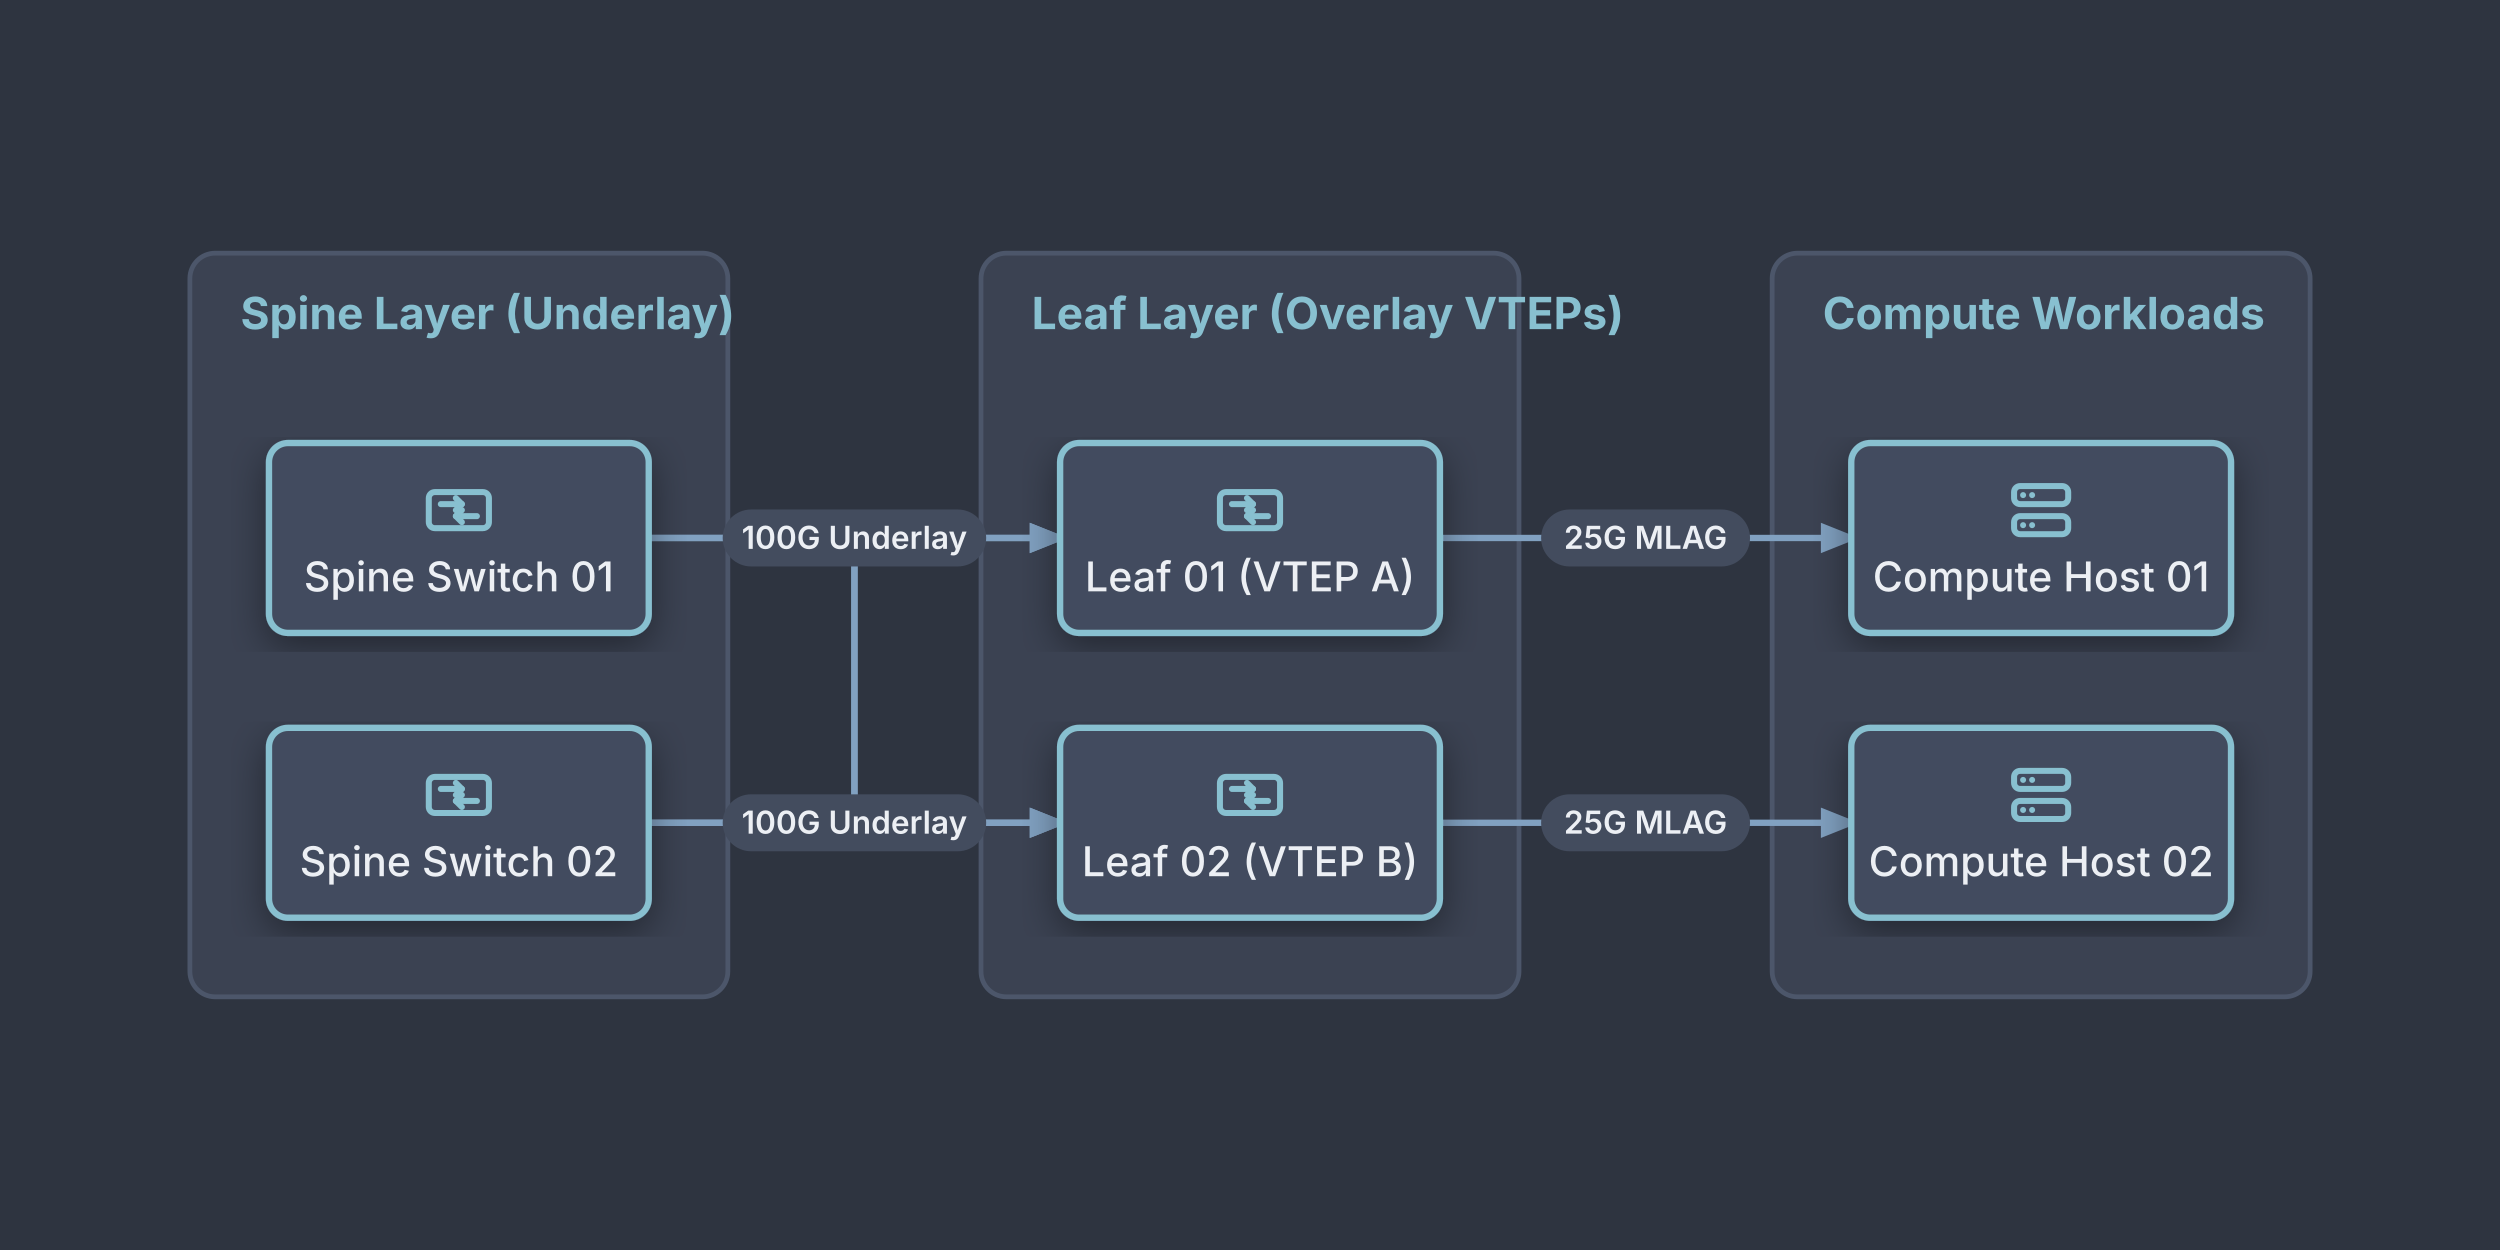
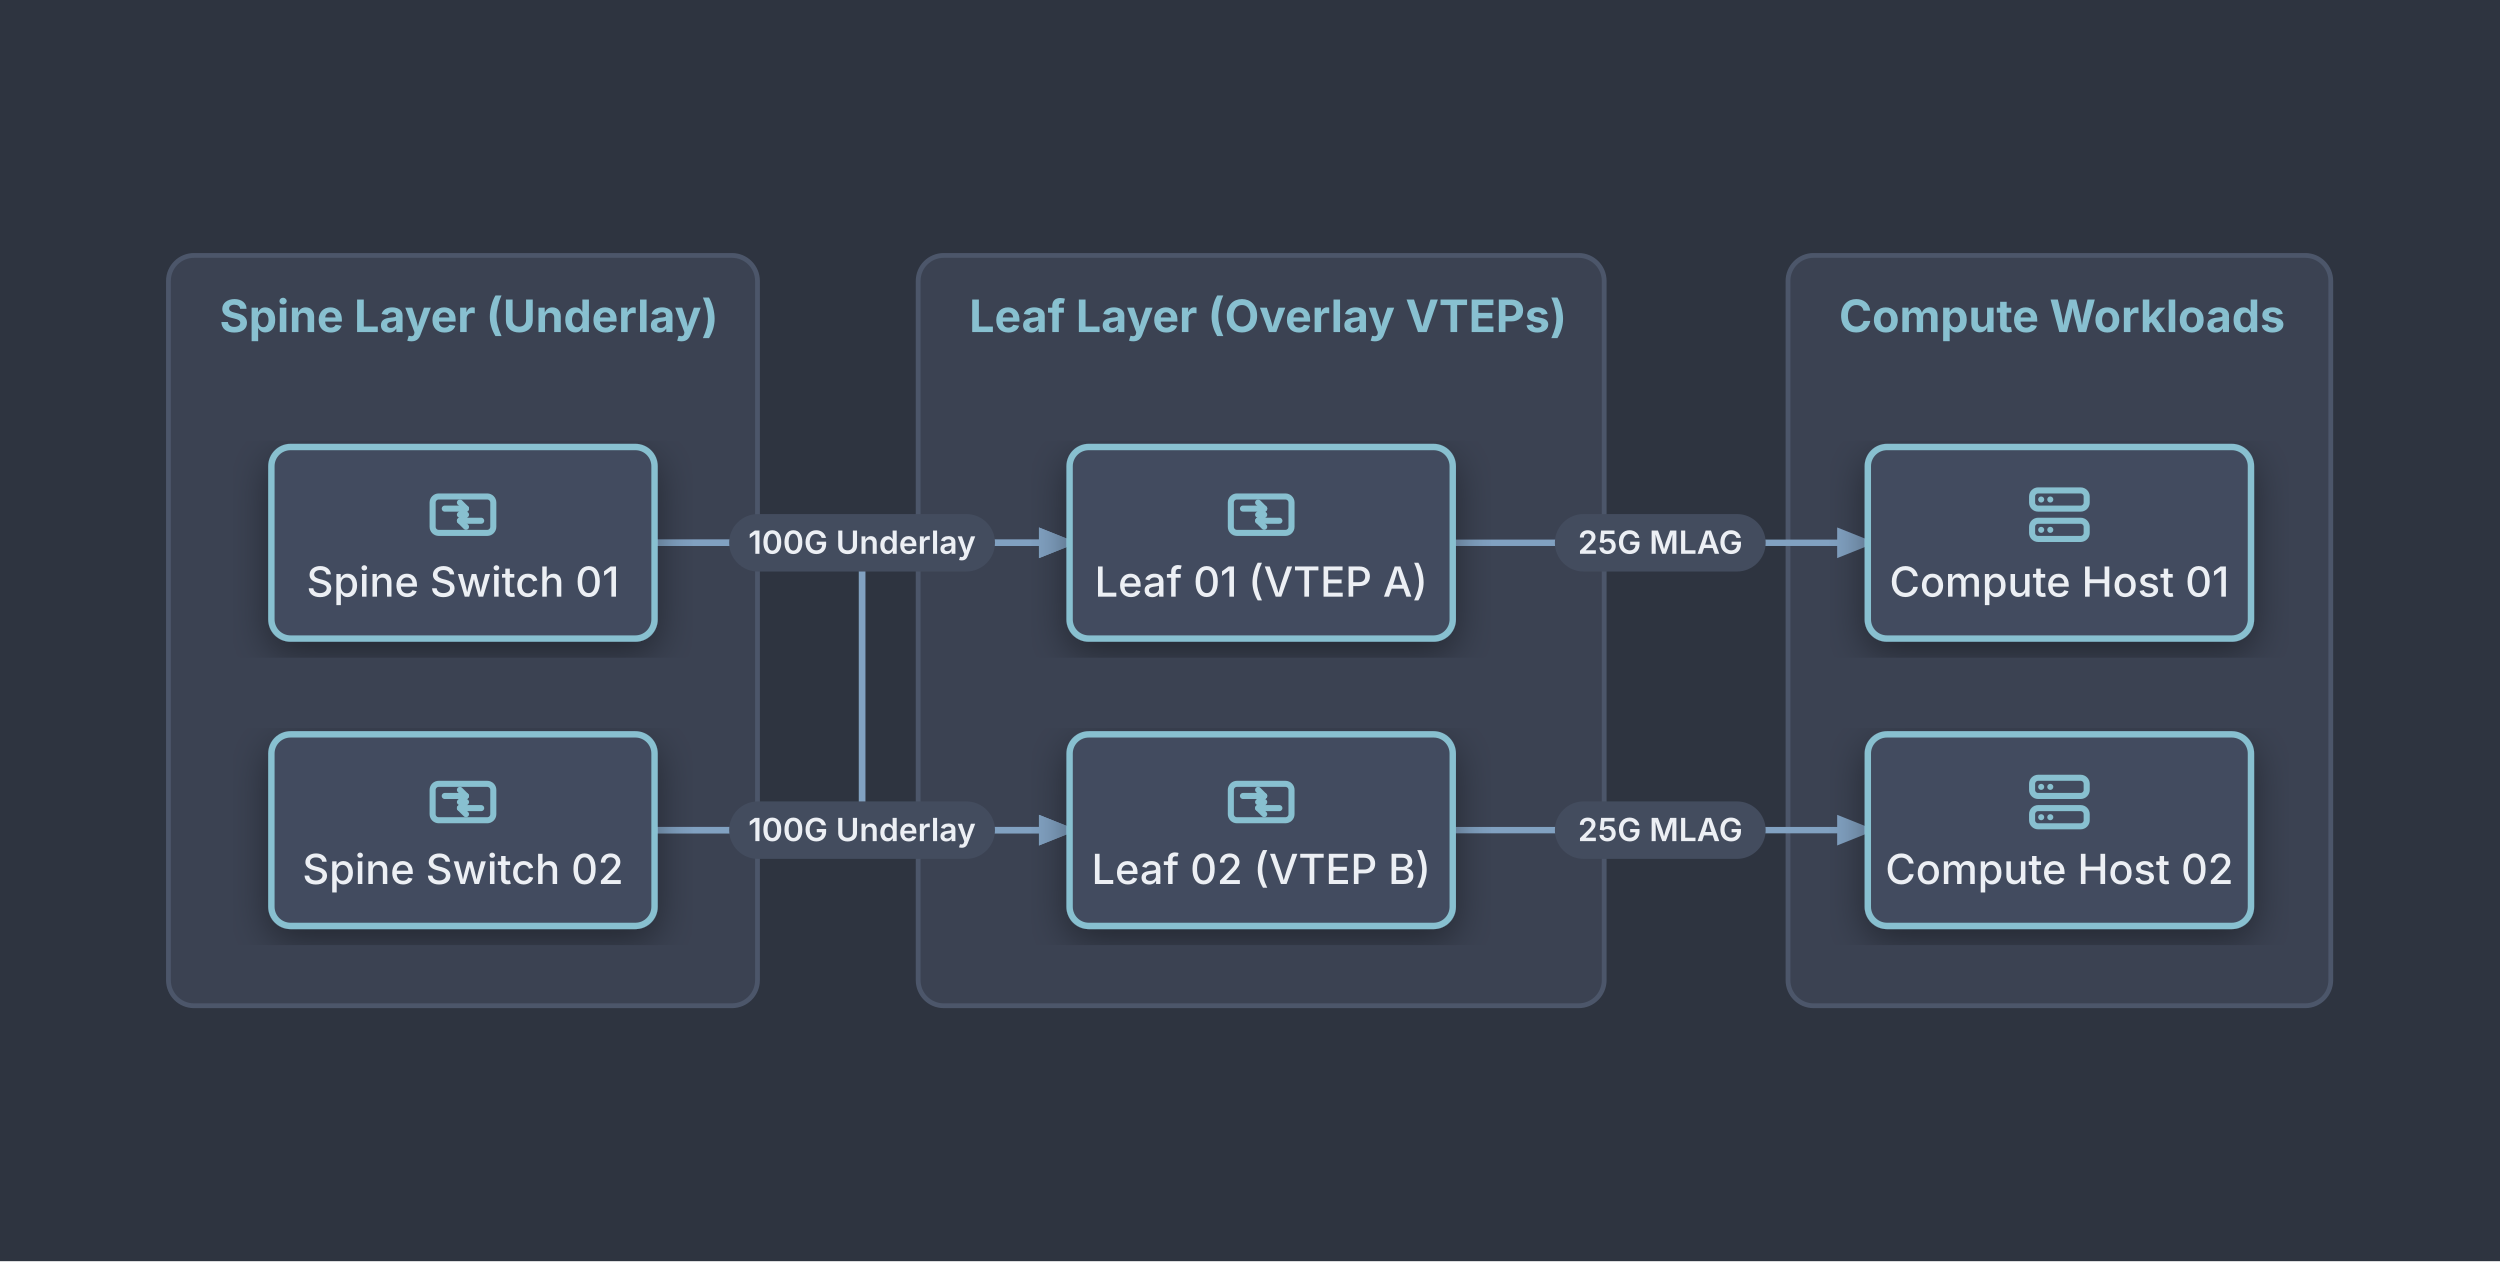
- <svg xmlns="http://www.w3.org/2000/svg" viewBox="0 0 790 395" width="790" height="395">
+ <svg xmlns="http://www.w3.org/2000/svg" viewBox="0 0 783 395" width="783" height="395">
  <defs>
    <marker id="arrow" viewBox="0 0 10 10" refX="8" refY="5" markerWidth="6" markerHeight="6" orient="auto-start-reverse">
      <path d="M 0 1 L 10 5 L 0 9 z" fill="#88C0D0" />
    </marker>
    <marker id="arrow-tail" viewBox="0 0 10 10" refX="2" refY="5" markerWidth="6" markerHeight="6" orient="auto">
      <path d="M 10 1 L 0 5 L 10 9 z" fill="#88C0D0" />
    </marker>
    <marker id="arrow-81A1C1" viewBox="0 0 10 10" refX="8" refY="5" markerWidth="6" markerHeight="6" orient="auto-start-reverse">
      <path d="M 0 1 L 10 5 L 0 9 z" fill="#81A1C1" />
    </marker>
    <marker id="arrow-81A1C1-tail" viewBox="0 0 10 10" refX="2" refY="5" markerWidth="6" markerHeight="6" orient="auto">
      <path d="M 10 1 L 0 5 L 10 9 z" fill="#81A1C1" />
    </marker>
    <filter id="shadow" x="-10%" y="-10%" width="120%" height="120%">
      <feDropShadow dx="0" dy="4" stdDeviation="6" flood-color="#000000" flood-opacity="0.4" />
    </filter>
  </defs>
  <rect width="100%" height="100%" fill="#2E3440" />
  <g id="group_1">
-     <rect x="60.0" y="80.0" width="170.0" height="235.0" rx="8" fill="#3B4252" stroke="#4C566A" stroke-width="1.5" />
-     <text x="76" y="104" fill="#88C0D0" font-family="Inter, -apple-system, BlinkMacSystemFont, 'Segoe UI', Roboto, sans-serif" font-size="14" font-weight="700" text-anchor="start">Spine Layer (Underlay)</text>
+     <rect x="52.755" y="80.0" width="184.489" height="235.0" rx="8" fill="#3B4252" stroke="#4C566A" stroke-width="1.5" />
+     <text x="68.76" y="104" fill="#88C0D0" font-family="Inter, -apple-system, BlinkMacSystemFont, 'Segoe UI', Roboto, sans-serif" font-size="14" font-weight="700" text-anchor="start">Spine Layer (Underlay)</text>
  </g>
  <g id="group_2">
-     <rect x="310.0" y="80.0" width="170.0" height="235.0" rx="8" fill="#3B4252" stroke="#4C566A" stroke-width="1.5" />
-     <text x="326" y="104" fill="#88C0D0" font-family="Inter, -apple-system, BlinkMacSystemFont, 'Segoe UI', Roboto, sans-serif" font-size="14" font-weight="700" text-anchor="start">Leaf Layer (Overlay VTEPs)</text>
+     <rect x="287.569" y="80.0" width="214.861" height="235.0" rx="8" fill="#3B4252" stroke="#4C566A" stroke-width="1.5" />
+     <text x="303.57" y="104" fill="#88C0D0" font-family="Inter, -apple-system, BlinkMacSystemFont, 'Segoe UI', Roboto, sans-serif" font-size="14" font-weight="700" text-anchor="start">Leaf Layer (Overlay VTEPs)</text>
  </g>
  <g id="group_3">
    <rect x="560.0" y="80.0" width="170.0" height="235.0" rx="8" fill="#3B4252" stroke="#4C566A" stroke-width="1.5" />
    <text x="576" y="104" fill="#88C0D0" font-family="Inter, -apple-system, BlinkMacSystemFont, 'Segoe UI', Roboto, sans-serif" font-size="14" font-weight="700" text-anchor="start">Compute Workloads</text>
  </g>
  <path d="M 205.0 170.0 L 335.0 170.0" fill="none" stroke="#81A1C1" stroke-width="2" marker-end="url(#arrow-81A1C1)" />
  <path d="M 205.0 170.0 L 270.0 170.0 L 270.0 260.0 L 335.0 260.0" fill="none" stroke="#81A1C1" stroke-width="2" marker-end="url(#arrow-81A1C1)" />
  <path d="M 205.0 260.0 L 270.0 260.0 L 270.0 170.0 L 335.0 170.0" fill="none" stroke="#81A1C1" stroke-width="2" marker-end="url(#arrow-81A1C1)" />
  <path d="M 205.0 260.0 L 335.0 260.0" fill="none" stroke="#81A1C1" stroke-width="2" marker-end="url(#arrow-81A1C1)" />
  <path d="M 455.0 170.0 L 585.0 170.0" fill="none" stroke="#81A1C1" stroke-width="2" marker-end="url(#arrow-81A1C1)" />
  <path d="M 455.0 260.0 L 585.0 260.0" fill="none" stroke="#81A1C1" stroke-width="2" marker-end="url(#arrow-81A1C1)" />
  <g class="badge">
    <rect x="228.37" y="161.0" width="83.261" height="18.0" rx="9.0" fill="#434C5E" />
    <text x="270" y="173.44" fill="#ECEFF4" font-family="Inter, -apple-system, BlinkMacSystemFont, 'Segoe UI', Roboto, sans-serif" font-size="10" font-weight="600" text-anchor="middle">100G Underlay</text>
  </g>
  <g class="badge">
    <rect x="228.37" y="251.0" width="83.261" height="18.0" rx="9.0" fill="#434C5E" />
    <text x="270" y="263.44" fill="#ECEFF4" font-family="Inter, -apple-system, BlinkMacSystemFont, 'Segoe UI', Roboto, sans-serif" font-size="10" font-weight="600" text-anchor="middle">100G Underlay</text>
  </g>
  <g class="badge">
    <rect x="486.99" y="161.0" width="66.02" height="18.0" rx="9.0" fill="#434C5E" />
    <text x="520" y="173.44" fill="#ECEFF4" font-family="Inter, -apple-system, BlinkMacSystemFont, 'Segoe UI', Roboto, sans-serif" font-size="10" font-weight="600" text-anchor="middle">25G MLAG</text>
  </g>
  <g class="badge">
    <rect x="486.99" y="251.0" width="66.02" height="18.0" rx="9.0" fill="#434C5E" />
    <text x="520" y="263.44" fill="#ECEFF4" font-family="Inter, -apple-system, BlinkMacSystemFont, 'Segoe UI', Roboto, sans-serif" font-size="10" font-weight="600" text-anchor="middle">25G MLAG</text>
  </g>
  <g id="spine1" filter="url(#shadow)">
-     <rect x="85.0" y="140.0" width="120.0" height="60.0" rx="6.0" fill="#434C5E" stroke="#88C0D0" stroke-width="2.0" />
+     <rect x="85.0" y="140.0" width="120.0" height="60.0" rx="6" fill="#434C5E" stroke="#88C0D0" stroke-width="2" />
    <g class="icon icon-switch" transform="translate(133.6, 149.8) scale(0.95)">
      <rect x="2" y="6" width="20" height="12" rx="2" fill="none" stroke="#88C0D0" stroke-width="2.0" />
      <line x1="6" y1="10" x2="13" y2="10" stroke="#88C0D0" stroke-width="2.0" stroke-linecap="round" />
      <polyline points="11,8 13,10 11,12" fill="none" stroke="#88C0D0" stroke-width="2.0" stroke-linecap="round" stroke-linejoin="round" />
      <line x1="18" y1="14" x2="11" y2="14" stroke="#88C0D0" stroke-width="2.0" stroke-linecap="round" />
      <polyline points="13,12 11,14 13,16" fill="none" stroke="#88C0D0" stroke-width="2.0" stroke-linecap="round" stroke-linejoin="round" />
    </g>
    <text x="145" y="186.87" fill="#ECEFF4" font-family="Inter, -apple-system, BlinkMacSystemFont, 'Segoe UI', Roboto, sans-serif" font-size="13" font-weight="500" text-anchor="middle">Spine Switch 01</text>
  </g>
  <g id="spine2" filter="url(#shadow)">
-     <rect x="85.0" y="230.0" width="120.0" height="60.0" rx="6.0" fill="#434C5E" stroke="#88C0D0" stroke-width="2.0" />
+     <rect x="85.0" y="230.0" width="120.0" height="60.0" rx="6" fill="#434C5E" stroke="#88C0D0" stroke-width="2" />
    <g class="icon icon-switch" transform="translate(133.6, 239.8) scale(0.95)">
      <rect x="2" y="6" width="20" height="12" rx="2" fill="none" stroke="#88C0D0" stroke-width="2.0" />
      <line x1="6" y1="10" x2="13" y2="10" stroke="#88C0D0" stroke-width="2.0" stroke-linecap="round" />
      <polyline points="11,8 13,10 11,12" fill="none" stroke="#88C0D0" stroke-width="2.0" stroke-linecap="round" stroke-linejoin="round" />
      <line x1="18" y1="14" x2="11" y2="14" stroke="#88C0D0" stroke-width="2.0" stroke-linecap="round" />
      <polyline points="13,12 11,14 13,16" fill="none" stroke="#88C0D0" stroke-width="2.0" stroke-linecap="round" stroke-linejoin="round" />
    </g>
    <text x="145" y="276.87" fill="#ECEFF4" font-family="Inter, -apple-system, BlinkMacSystemFont, 'Segoe UI', Roboto, sans-serif" font-size="13" font-weight="500" text-anchor="middle">Spine Switch 02</text>
  </g>
  <g id="leaf1" filter="url(#shadow)">
-     <rect x="335.0" y="140.0" width="120.0" height="60.0" rx="6.0" fill="#434C5E" stroke="#88C0D0" stroke-width="2.0" />
+     <rect x="335.0" y="140.0" width="120.0" height="60.0" rx="6" fill="#434C5E" stroke="#88C0D0" stroke-width="2" />
    <g class="icon icon-switch" transform="translate(383.6, 149.8) scale(0.95)">
      <rect x="2" y="6" width="20" height="12" rx="2" fill="none" stroke="#88C0D0" stroke-width="2.0" />
      <line x1="6" y1="10" x2="13" y2="10" stroke="#88C0D0" stroke-width="2.0" stroke-linecap="round" />
      <polyline points="11,8 13,10 11,12" fill="none" stroke="#88C0D0" stroke-width="2.0" stroke-linecap="round" stroke-linejoin="round" />
      <line x1="18" y1="14" x2="11" y2="14" stroke="#88C0D0" stroke-width="2.0" stroke-linecap="round" />
      <polyline points="13,12 11,14 13,16" fill="none" stroke="#88C0D0" stroke-width="2.0" stroke-linecap="round" stroke-linejoin="round" />
    </g>
    <text x="395" y="186.87" fill="#ECEFF4" font-family="Inter, -apple-system, BlinkMacSystemFont, 'Segoe UI', Roboto, sans-serif" font-size="13" font-weight="500" text-anchor="middle">Leaf 01 (VTEP A)</text>
  </g>
  <g id="leaf2" filter="url(#shadow)">
-     <rect x="335.0" y="230.0" width="120.0" height="60.0" rx="6.0" fill="#434C5E" stroke="#88C0D0" stroke-width="2.0" />
+     <rect x="335.0" y="230.0" width="120.0" height="60.0" rx="6" fill="#434C5E" stroke="#88C0D0" stroke-width="2" />
    <g class="icon icon-switch" transform="translate(383.6, 239.8) scale(0.95)">
      <rect x="2" y="6" width="20" height="12" rx="2" fill="none" stroke="#88C0D0" stroke-width="2.0" />
      <line x1="6" y1="10" x2="13" y2="10" stroke="#88C0D0" stroke-width="2.0" stroke-linecap="round" />
      <polyline points="11,8 13,10 11,12" fill="none" stroke="#88C0D0" stroke-width="2.0" stroke-linecap="round" stroke-linejoin="round" />
      <line x1="18" y1="14" x2="11" y2="14" stroke="#88C0D0" stroke-width="2.0" stroke-linecap="round" />
      <polyline points="13,12 11,14 13,16" fill="none" stroke="#88C0D0" stroke-width="2.0" stroke-linecap="round" stroke-linejoin="round" />
    </g>
    <text x="395" y="276.87" fill="#ECEFF4" font-family="Inter, -apple-system, BlinkMacSystemFont, 'Segoe UI', Roboto, sans-serif" font-size="13" font-weight="500" text-anchor="middle">Leaf 02 (VTEP B)</text>
  </g>
  <g id="host1" filter="url(#shadow)">
-     <rect x="585.0" y="140.0" width="120.0" height="60.0" rx="6.0" fill="#434C5E" stroke="#88C0D0" stroke-width="2.0" />
+     <rect x="585.0" y="140.0" width="120.0" height="60.0" rx="6" fill="#434C5E" stroke="#88C0D0" stroke-width="2" />
    <g class="icon icon-server" transform="translate(633.6, 149.8) scale(0.95)">
      <rect x="3" y="4" width="18" height="6" rx="2" fill="none" stroke="#88C0D0" stroke-width="2.0" />
      <rect x="3" y="14" width="18" height="6" rx="2" fill="none" stroke="#88C0D0" stroke-width="2.0" />
      <circle cx="6" cy="7" r="1" fill="#88C0D0" />
      <circle cx="9" cy="7" r="1" fill="#88C0D0" />
      <circle cx="6" cy="17" r="1" fill="#88C0D0" />
      <circle cx="9" cy="17" r="1" fill="#88C0D0" />
    </g>
    <text x="645" y="186.87" fill="#ECEFF4" font-family="Inter, -apple-system, BlinkMacSystemFont, 'Segoe UI', Roboto, sans-serif" font-size="13" font-weight="500" text-anchor="middle">Compute Host 01</text>
  </g>
  <g id="host2" filter="url(#shadow)">
-     <rect x="585.0" y="230.0" width="120.0" height="60.0" rx="6.0" fill="#434C5E" stroke="#88C0D0" stroke-width="2.0" />
+     <rect x="585.0" y="230.0" width="120.0" height="60.0" rx="6" fill="#434C5E" stroke="#88C0D0" stroke-width="2" />
    <g class="icon icon-server" transform="translate(633.6, 239.8) scale(0.95)">
      <rect x="3" y="4" width="18" height="6" rx="2" fill="none" stroke="#88C0D0" stroke-width="2.0" />
      <rect x="3" y="14" width="18" height="6" rx="2" fill="none" stroke="#88C0D0" stroke-width="2.0" />
      <circle cx="6" cy="7" r="1" fill="#88C0D0" />
      <circle cx="9" cy="7" r="1" fill="#88C0D0" />
      <circle cx="6" cy="17" r="1" fill="#88C0D0" />
      <circle cx="9" cy="17" r="1" fill="#88C0D0" />
    </g>
    <text x="645" y="276.87" fill="#ECEFF4" font-family="Inter, -apple-system, BlinkMacSystemFont, 'Segoe UI', Roboto, sans-serif" font-size="13" font-weight="500" text-anchor="middle">Compute Host 02</text>
  </g>
</svg>
